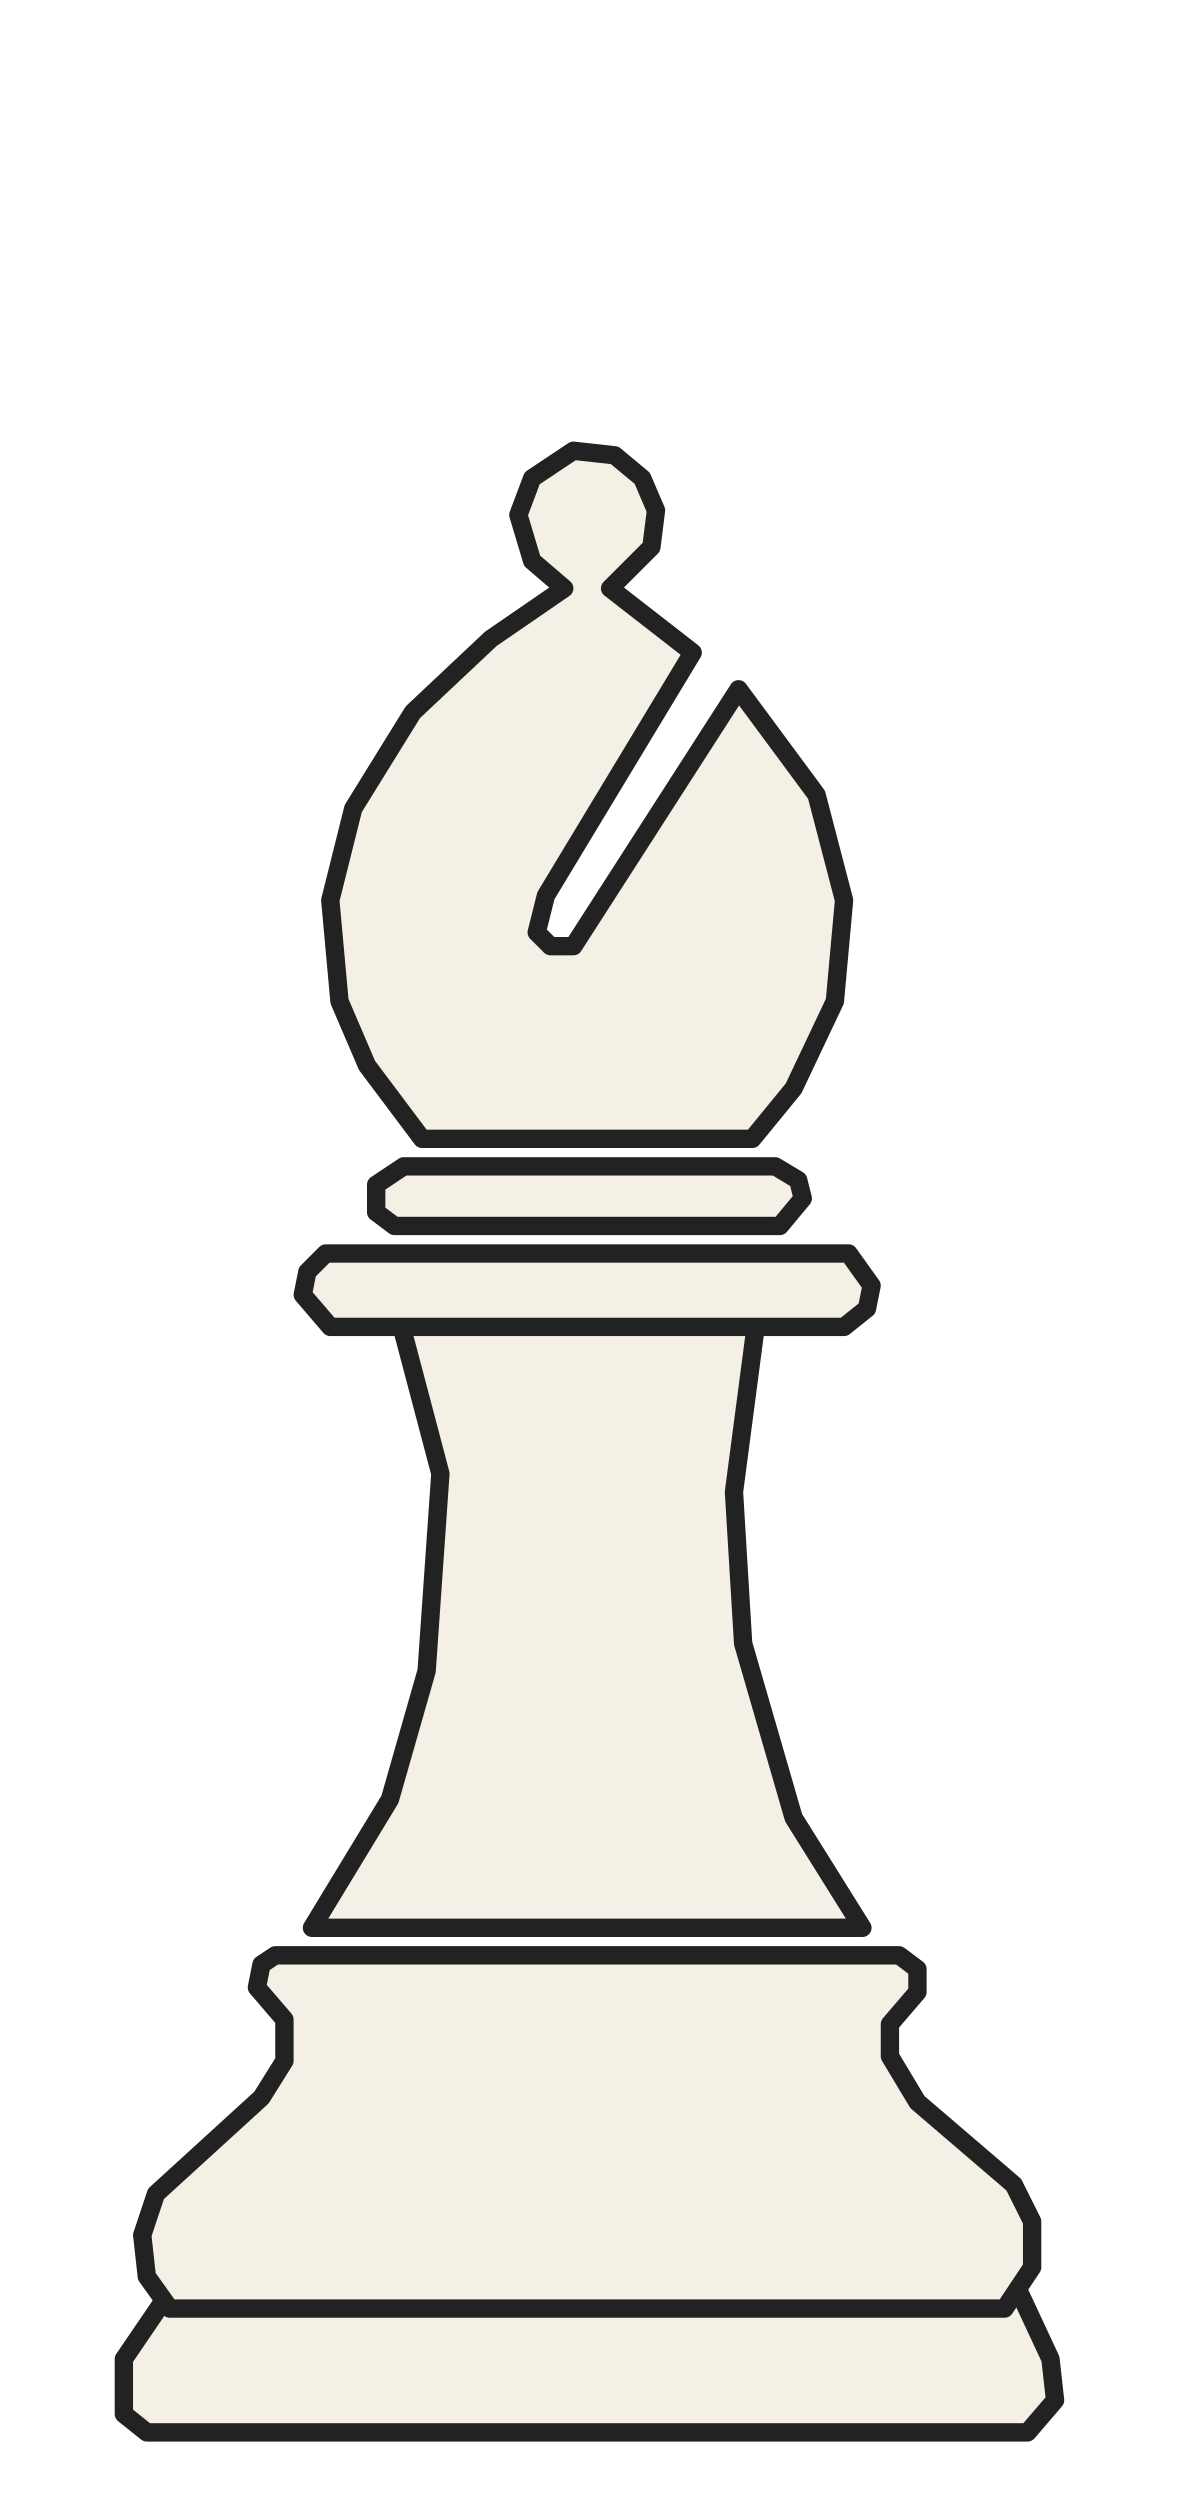
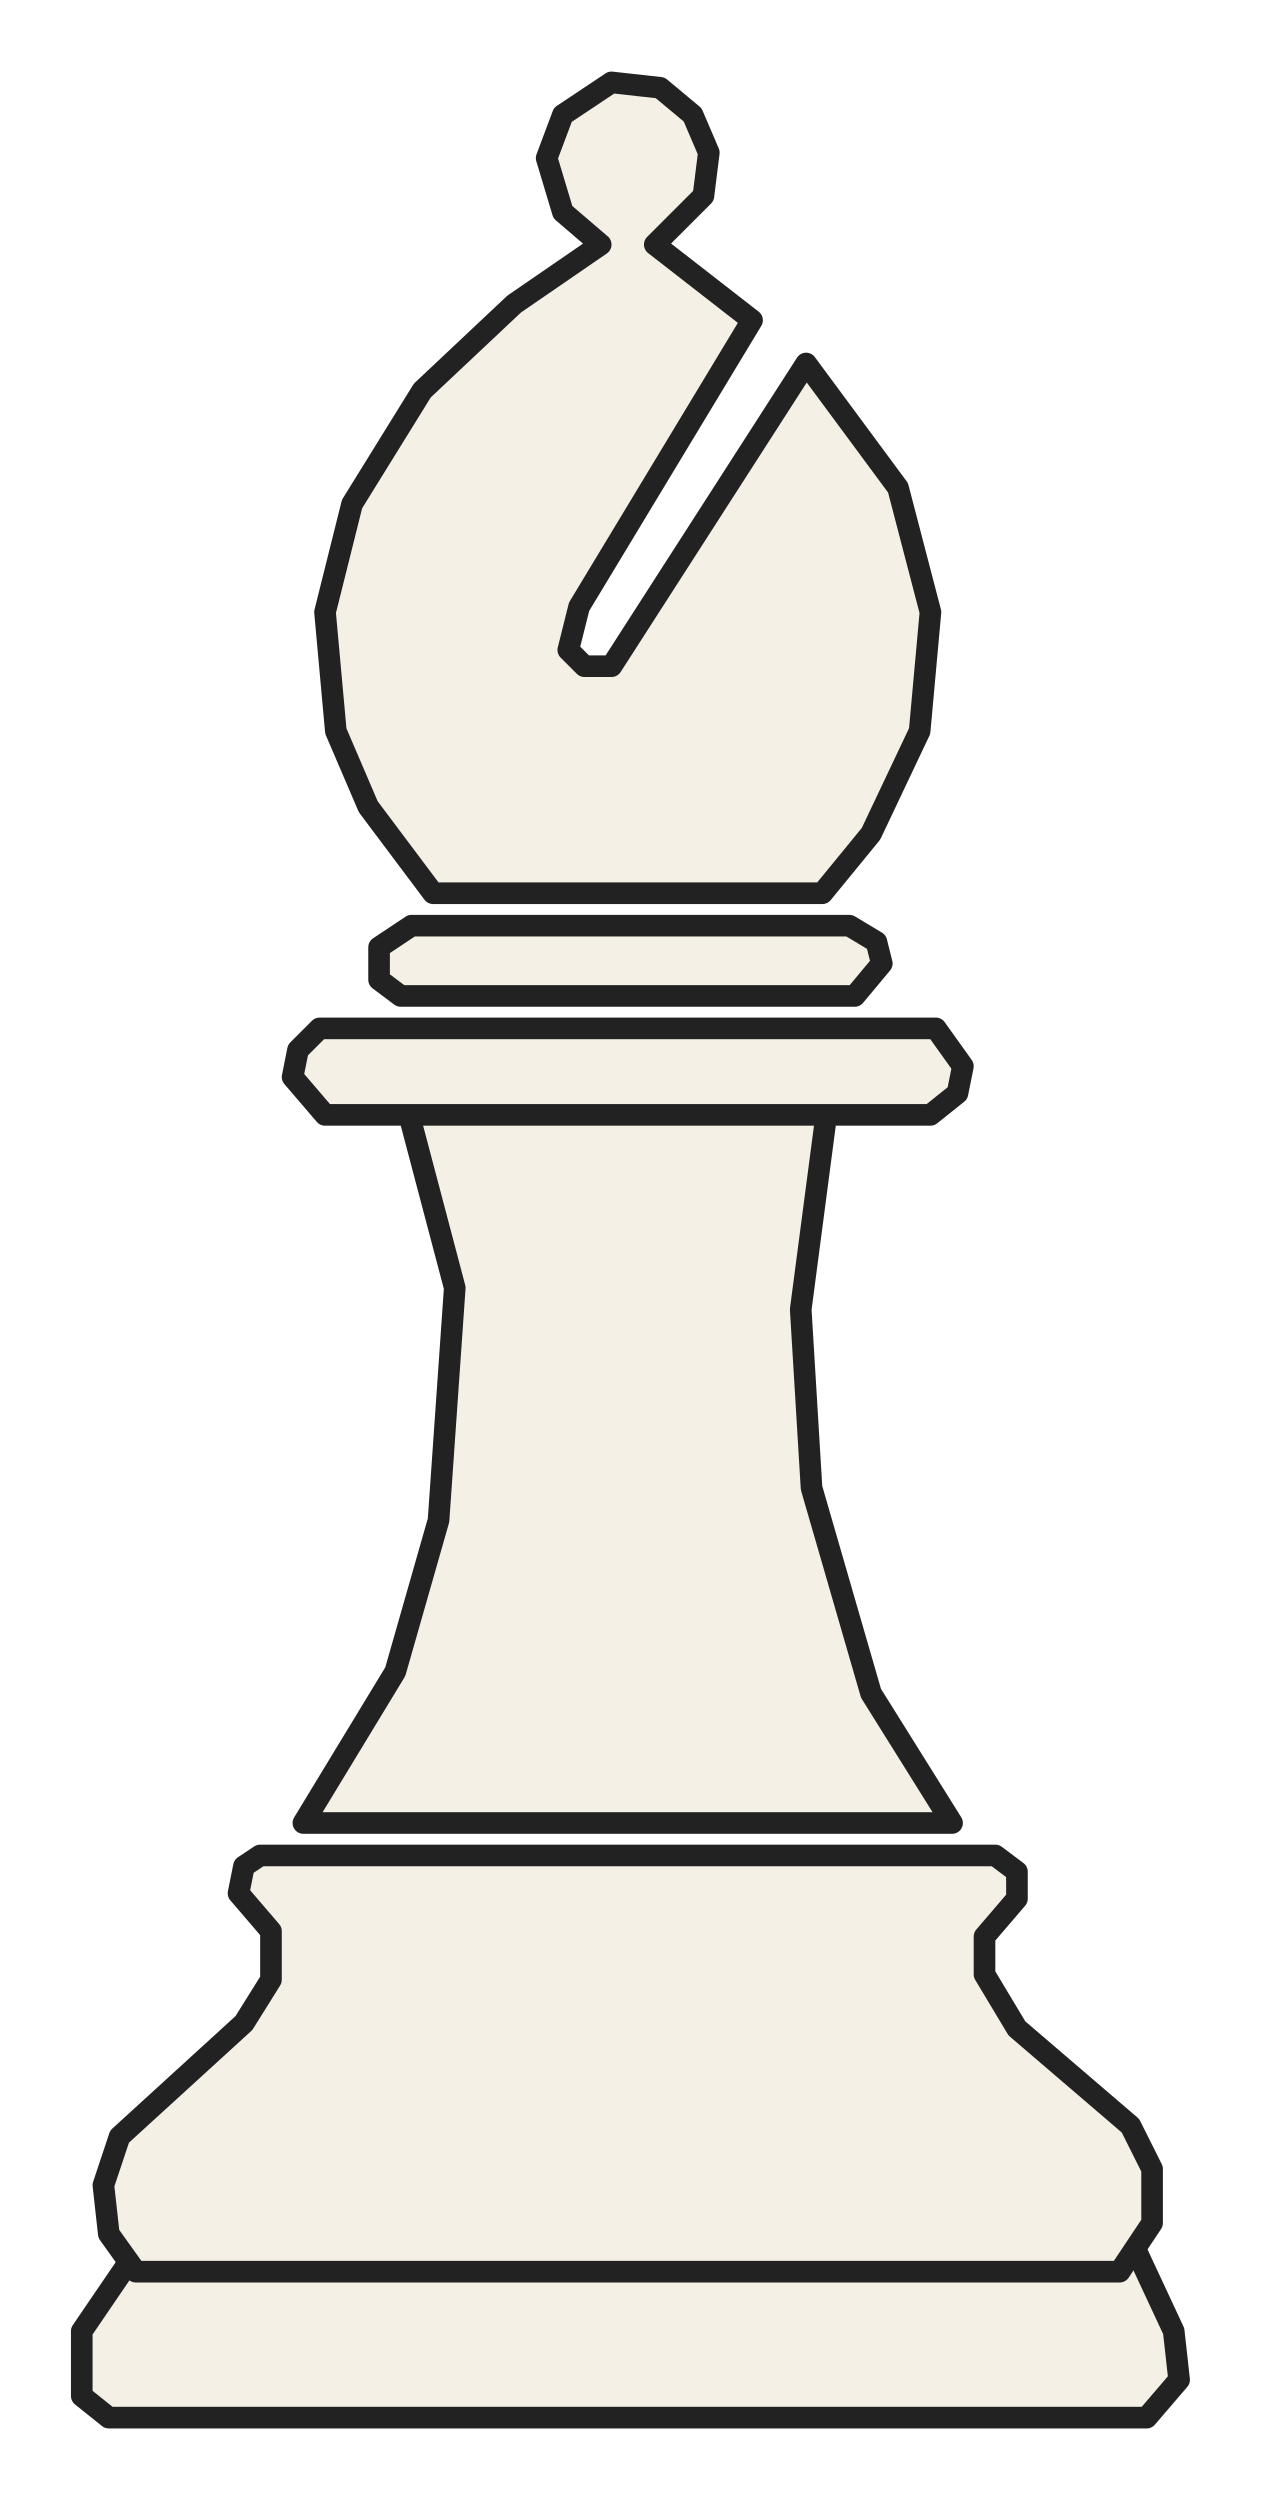
- <svg xmlns="http://www.w3.org/2000/svg" viewBox="0 0 257 545" width="257" height="545">
+ <svg xmlns="http://www.w3.org/2000/svg" viewBox="11.88 83.14 233.24 462.24" width="233" height="462">
  <g transform="translate(-576.29, 14.00)">
    <path d="m 603.295,500.263 v 12 l 5,4 h 192 l 6,-7 -1,-9 -7.147,-15.327 H 613.737 Z" fill="#F4F0E6" stroke="#222222" stroke-width="4" stroke-linejoin="round" />
    <path d="m 607.295,473.263 1,9 5,7 h 182 l 6,-9 v -10 l -4,-8 -21,-18 -6,-10 v -7 l 6,-7 v -5 l -4,-3 h -136 l -3,2 -1,5 6,7 v 9 l -5,8 -23,21 z" fill="#F4F0E6" stroke="#222222" stroke-width="4" stroke-linejoin="round" />
    <path d="m 662.705,270.935 9.59,36.327 -3,43 -8,28 -17,28 h 120 l -15,-24 -11,-38 -2,-33 5,-38.032 z" fill="#F4F0E6" stroke="#222222" stroke-width="4" stroke-linejoin="round" />
    <path d="m 766.295,266.263 -5,-7 h -114 l -4,4 -1,5 6,7 h 112 l 5,-4 z" fill="#F4F0E6" stroke="#222222" stroke-width="4" stroke-linejoin="round" />
    <path d="m 658.295,244.263 v 6 l 4,3 h 84 l 5,-6 -1,-4 -5,-3 h -81 z" fill="#F4F0E6" stroke="#222222" stroke-width="4" stroke-linejoin="round" />
    <path d="m 701.295,84.263 -9,6 -3,8 3,10 7,6 -16,11 -17,16 -13,21 -5,20 2,22 6,14 12,16 h 72 l 9,-11 9,-19 2,-22 -6,-23 -17,-23 -36,56 h -5 l -3,-3 2,-8 32,-53 -18,-14 9,-9 1,-8 -3,-7 -6,-5 z" fill="#F4F0E6" stroke="#222222" stroke-width="4" stroke-linejoin="round" />
  </g>
</svg>
